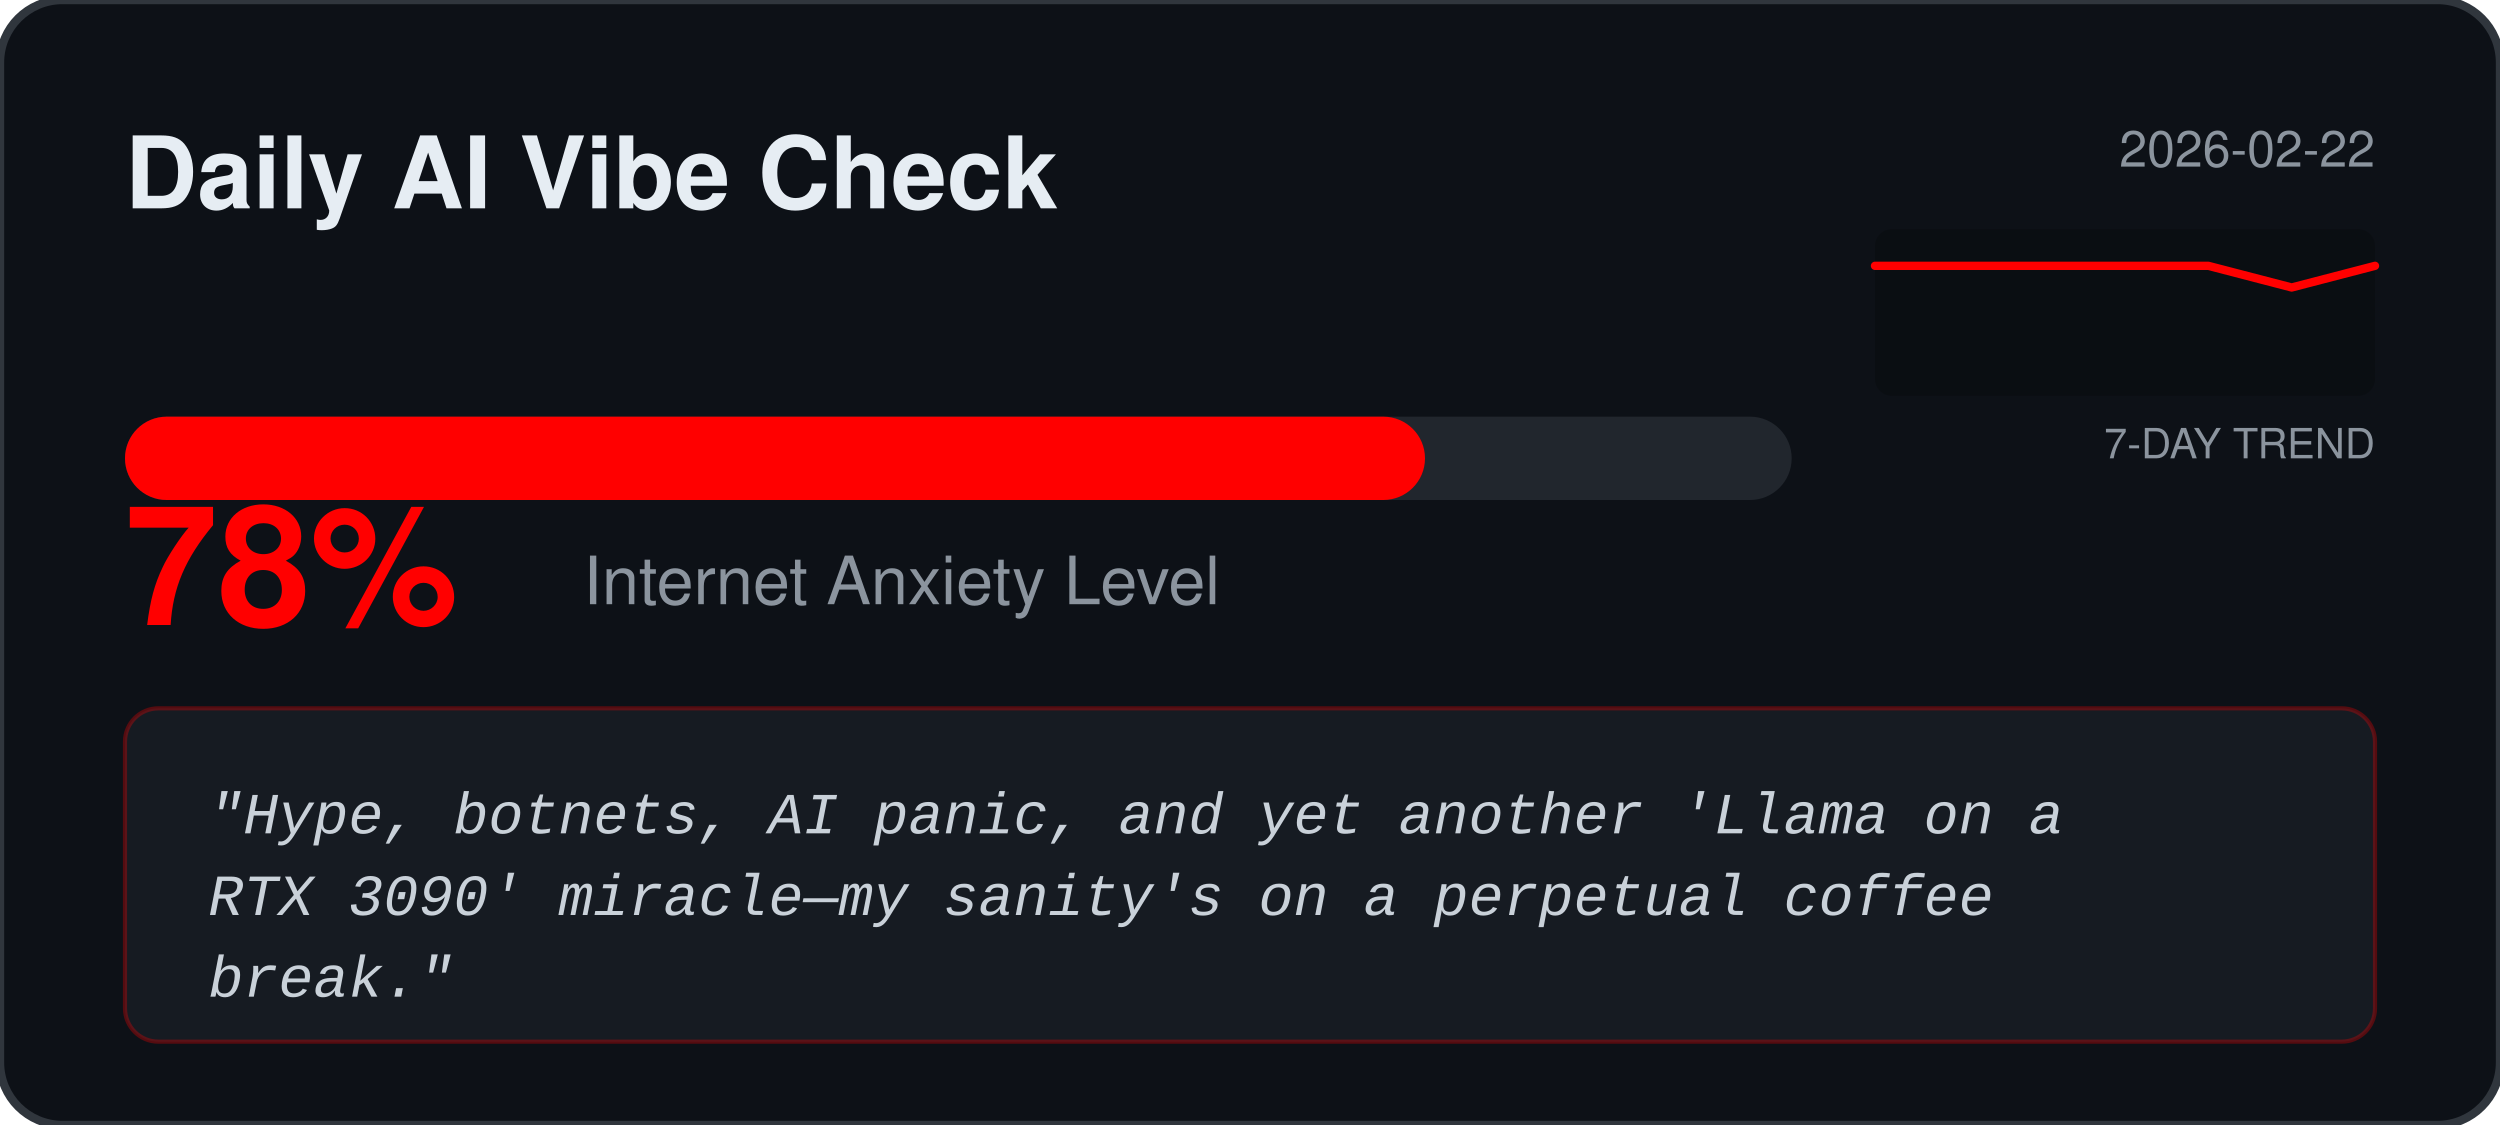
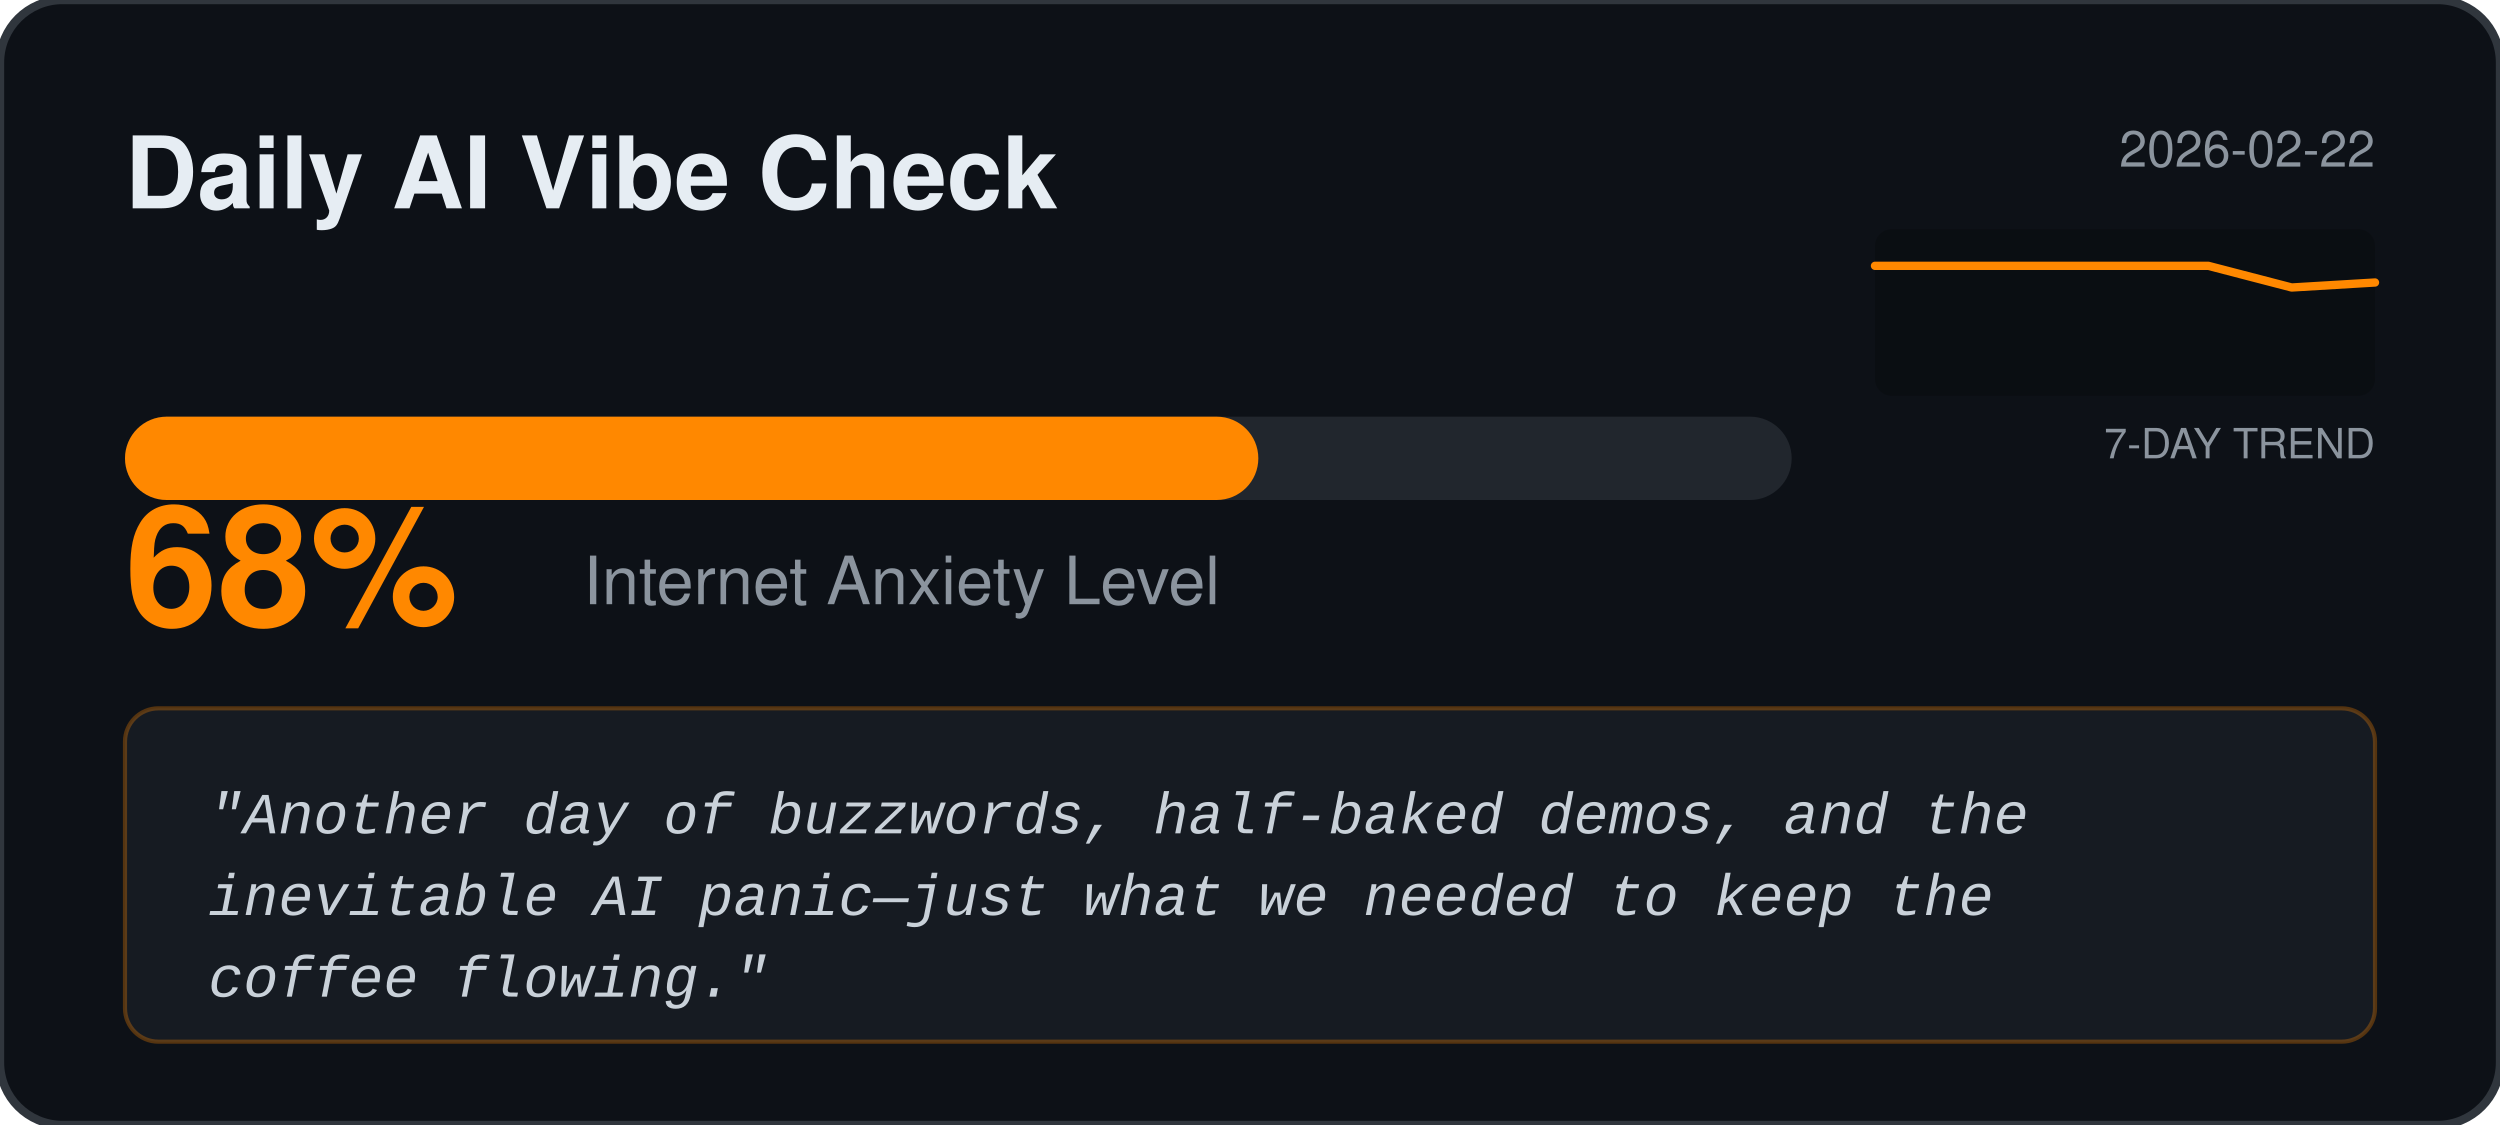
<svg xmlns="http://www.w3.org/2000/svg" width="600" height="270" viewBox="0 0 600 270" fill="none">
  <rect width="600" height="270" rx="15" fill="#0D1117" stroke="#30363D" stroke-width="2" />
  <text x="30" y="50" fill="#E6EDF3" font-family="Segoe UI, Helvetica, sans-serif" font-weight="bold" font-size="24">Daily AI Vibe Check</text>
  <text x="570" y="40" fill="#8B949E" font-family="Segoe UI, Helvetica, sans-serif" font-size="12" text-anchor="end">2026-02-22</text>
  <rect x="450" y="55" width="120" height="40" fill="#000000" fill-opacity="0.2" rx="4" />
  <text x="570" y="110" fill="#8B949E" font-family="Segoe UI, Helvetica, sans-serif" font-size="10" text-anchor="end">7-DAY TREND</text>
-   <polyline points="450.0,63.8 470.0,63.8 490.0,63.8 510.0,63.8 530.0,63.8 550.0,69.0 570.0,63.8" fill="none" stroke="#FF0000" stroke-width="2" stroke-linecap="round" stroke-linejoin="round" />
+   <polyline points="450.0,63.8 470.0,63.8 490.0,63.8 510.0,63.8 530.0,63.8 550.0,69.0 570.0,67.8" fill="none" stroke="#FF8800" stroke-width="2" stroke-linecap="round" stroke-linejoin="round" />
  <rect x="30" y="100" width="400" height="20" rx="10" fill="#21262D" />
-   <rect x="30" y="100" width="312.0" height="20" rx="10" fill="#FF0000" />
-   <text x="30" y="150" fill="#FF0000" font-family="Segoe UI, Helvetica, sans-serif" font-weight="bold" font-size="40">78%</text>
+   <rect x="30" y="100" width="272.0" height="20" rx="10" fill="#FF8800" />
+   <text x="30" y="150" fill="#FF8800" font-family="Segoe UI, Helvetica, sans-serif" font-weight="bold" font-size="40">68%</text>
  <text x="140" y="145" fill="#8B949E" font-family="Segoe UI, Helvetica, sans-serif" font-size="16">Internet Anxiety Level</text>
-   <rect x="30" y="170" width="540" height="80" rx="8" fill="#161B22" stroke="#FF0000" stroke-opacity="0.3" />
+   <rect x="30" y="170" width="540" height="80" rx="8" fill="#161B22" stroke="#FF8800" stroke-opacity="0.3" />
  <text x="50" y="200" fill="#C9D1D9" font-family="Courier New, monospace" font-size="14" font-style="italic">
-     <tspan x="50" dy="0">"Hype, botnets, AI panic, and yet another 'Llama on a</tspan>
-     <tspan x="50" dy="1.4em">RTX 3090' miracle—my sanity's on a perpetual coffee</tspan>
-     <tspan x="50" dy="1.4em">break."</tspan>
+     <tspan x="50" dy="0">"Another day of buzzwords, half-baked demos, and the</tspan>
+     <tspan x="50" dy="1.4em">inevitable AI panic—just what we needed to keep the</tspan>
+     <tspan x="50" dy="1.4em">coffee flowing."</tspan>
  </text>
</svg>
